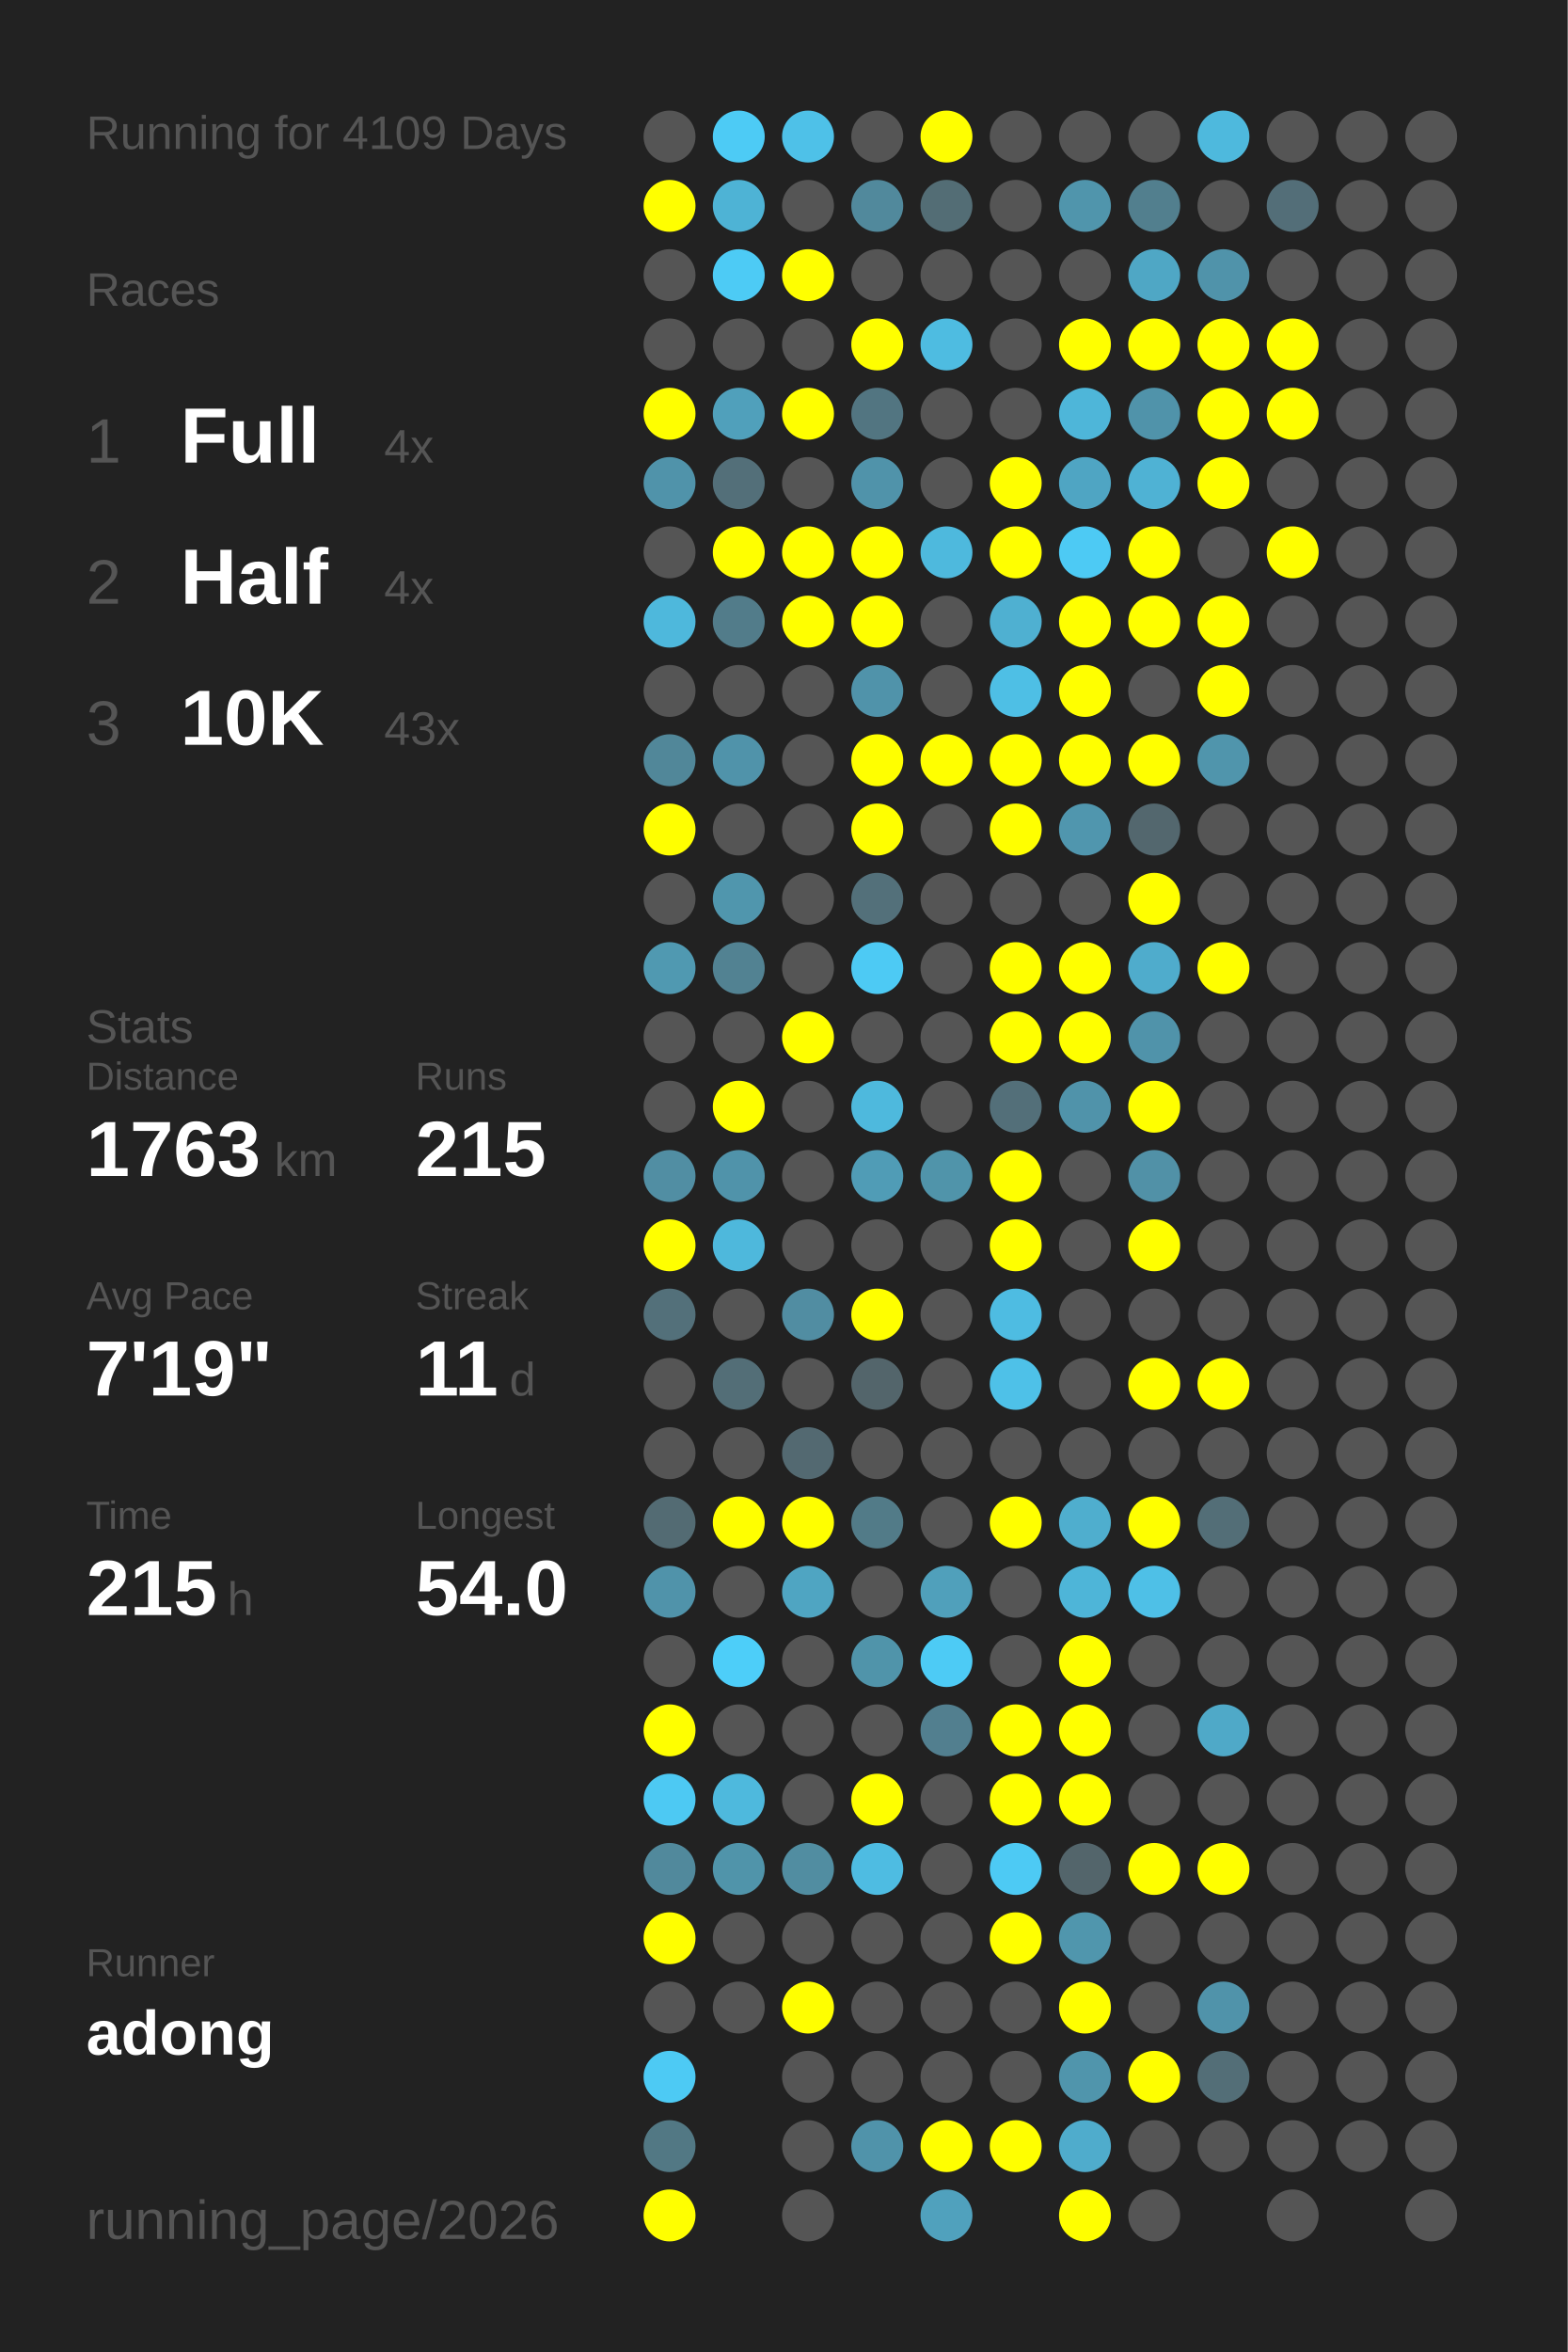
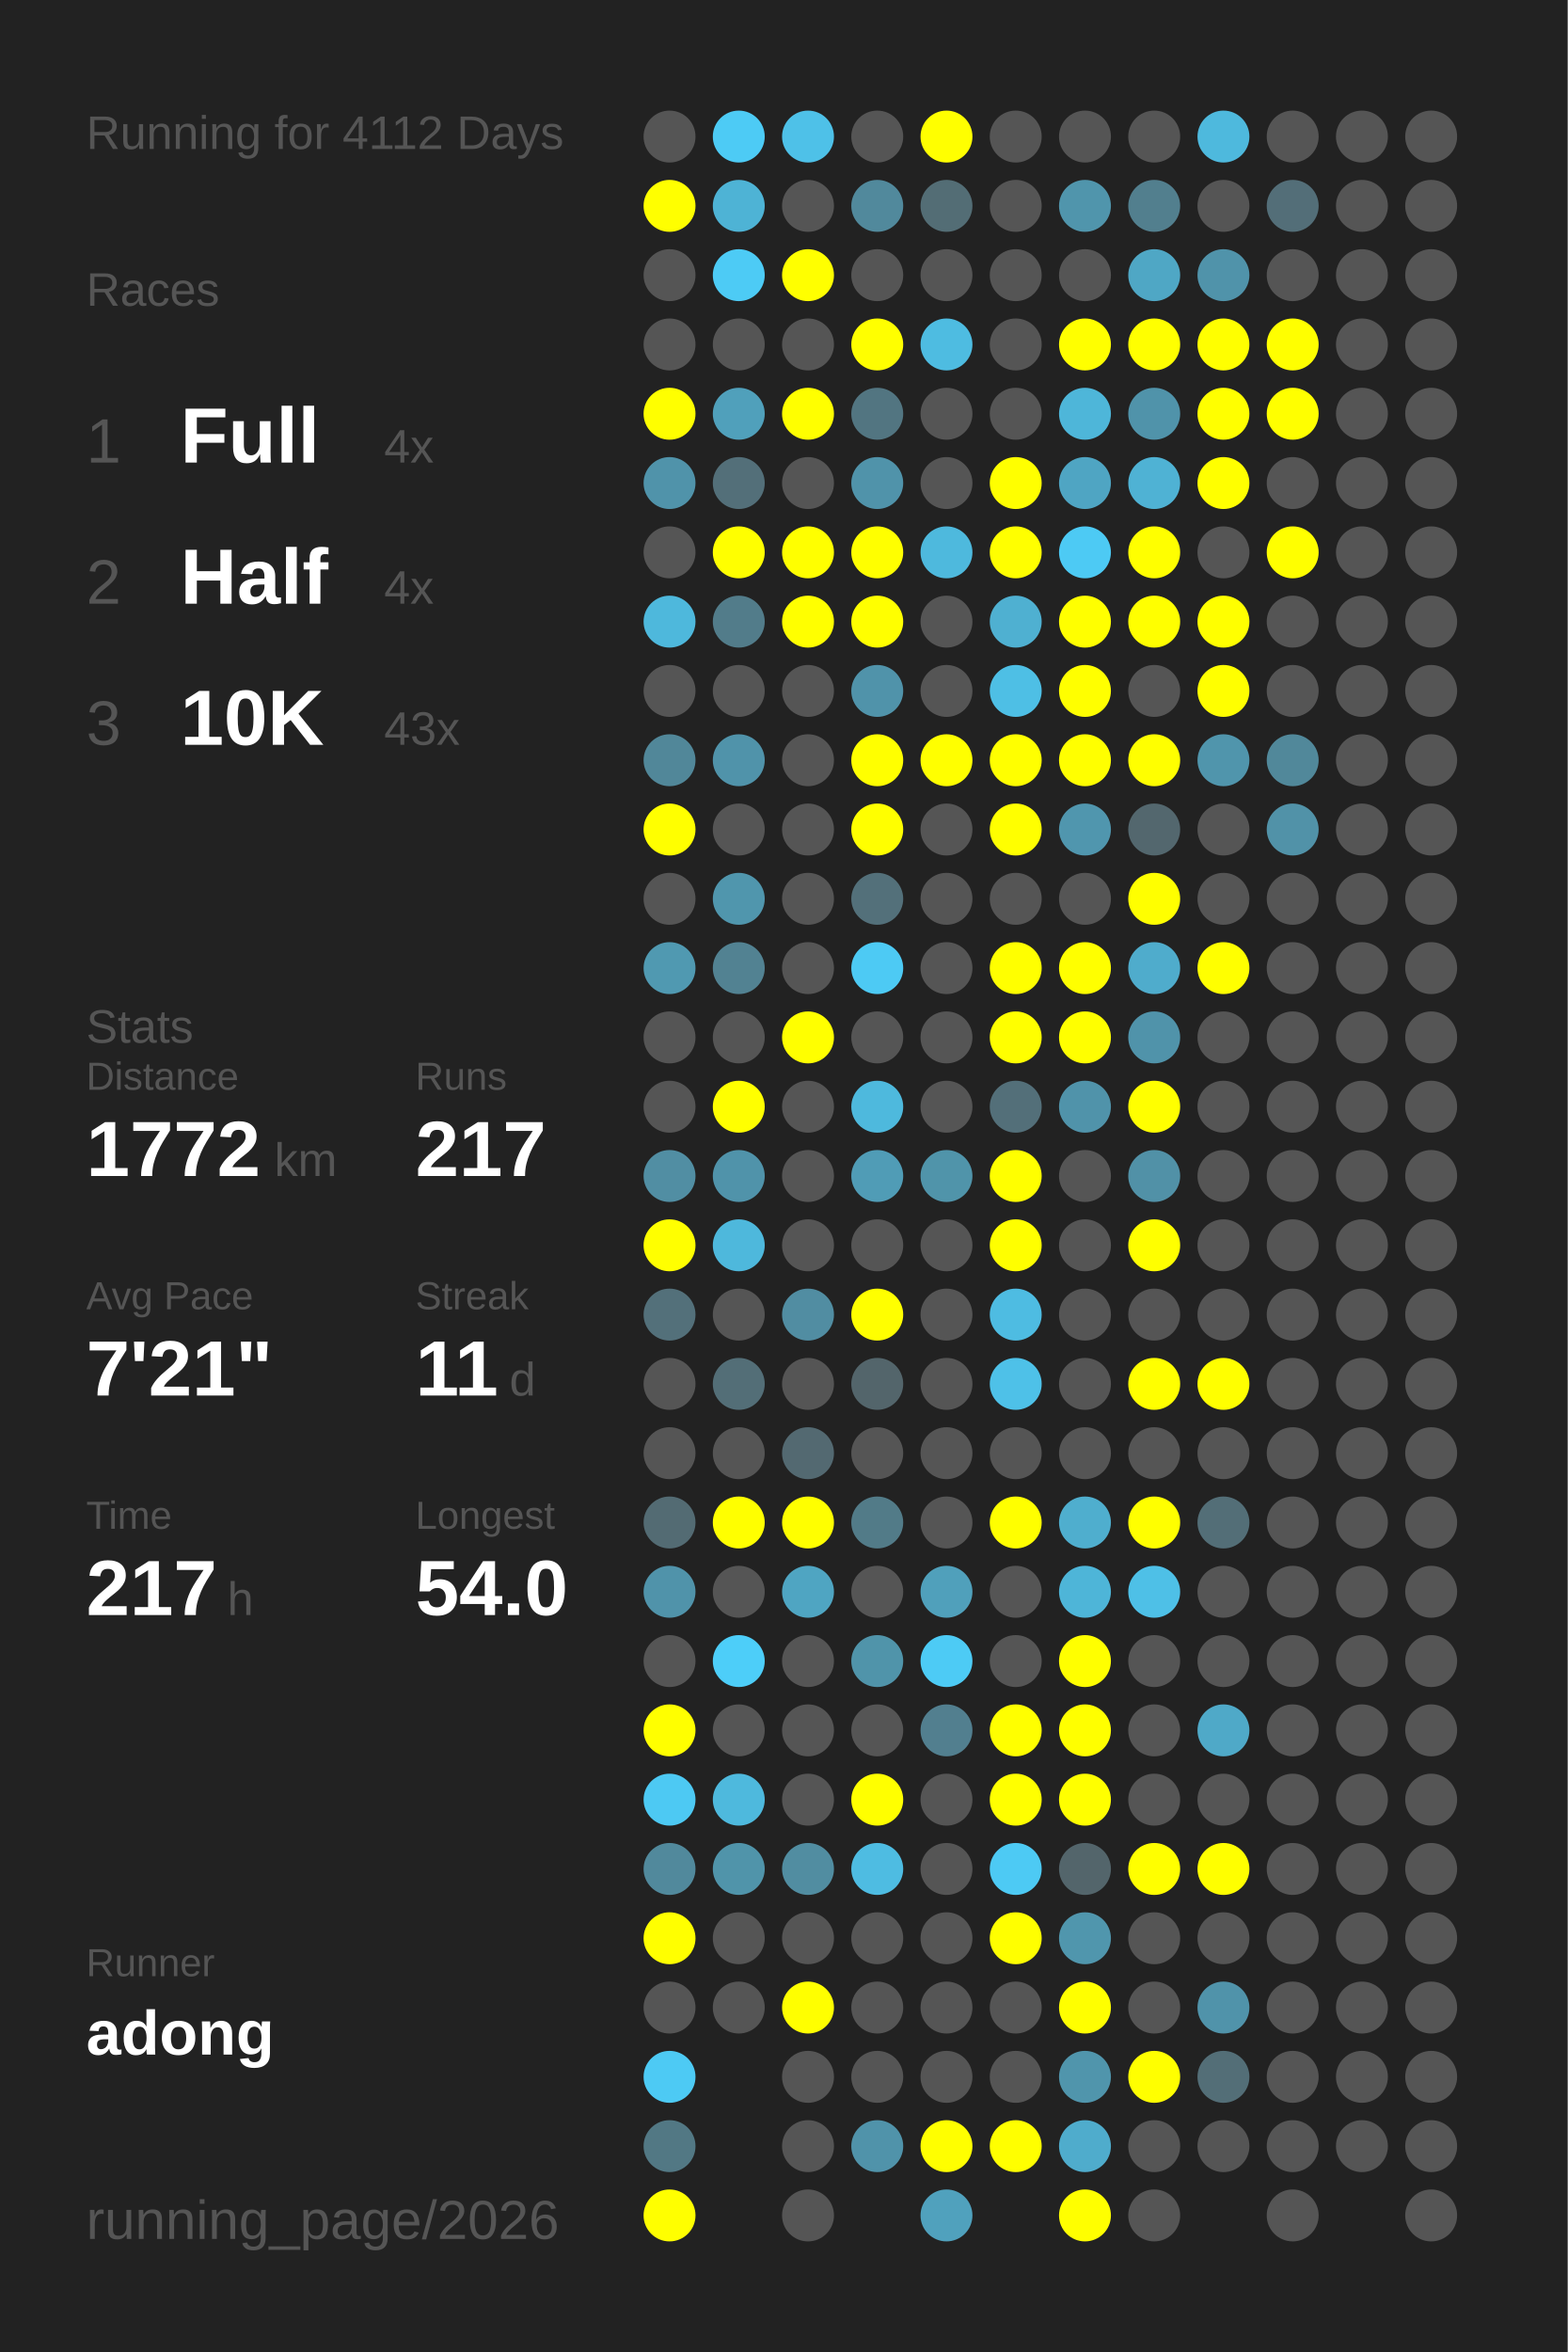
<svg xmlns="http://www.w3.org/2000/svg" baseProfile="full" height="300mm" version="1.1" viewBox="0,0,200,300" width="200mm">
  <defs />
  <rect fill="#222222" height="300" width="200" x="0" y="0" />
-   <text fill="#555555" style="font-size:6px; font-family:Arial;" x="11" y="19">Running for 4109 Days</text>
+   <text fill="#555555" style="font-size:6px; font-family:Arial;" x="11" y="19">Running for 4112 Days</text>
  <text fill="#555555" style="font-size:6px; font-family:Arial;" x="11" y="39">Races</text>
  <text fill="#555555" style="font-size:8px; font-family:Arial;" x="11" y="59">1</text>
  <text fill="#FFFFFF" style="font-size:10px; font-family:Arial; font-weight:bold;" x="23" y="59">Full</text>
  <text fill="#555555" style="font-size:6px; font-family:Arial;" x="49" y="59">4x</text>
  <text fill="#555555" style="font-size:8px; font-family:Arial;" x="11" y="77">2</text>
  <text fill="#FFFFFF" style="font-size:10px; font-family:Arial; font-weight:bold;" x="23" y="77">Half</text>
  <text fill="#555555" style="font-size:6px; font-family:Arial;" x="49" y="77">4x</text>
  <text fill="#555555" style="font-size:8px; font-family:Arial;" x="11" y="95">3</text>
  <text fill="#FFFFFF" style="font-size:10px; font-family:Arial; font-weight:bold;" x="23" y="95">10K</text>
  <text fill="#555555" style="font-size:6px; font-family:Arial;" x="49" y="95">43x</text>
  <text fill="#555555" style="font-size:6px; font-family:Arial;" x="11" y="133">Stats</text>
  <text fill="#555555" style="font-size:5px; font-family:Arial;" x="11" y="139">Distance</text>
-   <text fill="#FFFFFF" style="font-size:10px; font-family:Arial; font-weight:bold;" x="11" y="150">1763</text>
+   <text fill="#FFFFFF" style="font-size:10px; font-family:Arial; font-weight:bold;" x="11" y="150">1772</text>
  <text fill="#555555" style="font-size:6px; font-family:Arial;" x="35" y="150">km</text>
  <text fill="#555555" style="font-size:5px; font-family:Arial;" x="53" y="139">Runs</text>
-   <text fill="#FFFFFF" style="font-size:10px; font-family:Arial; font-weight:bold;" x="53" y="150">215</text>
+   <text fill="#FFFFFF" style="font-size:10px; font-family:Arial; font-weight:bold;" x="53" y="150">217</text>
  <text fill="#555555" style="font-size:5px; font-family:Arial;" x="11" y="167">Avg Pace</text>
-   <text fill="#FFFFFF" style="font-size:10px; font-family:Arial; font-weight:bold;" x="11" y="178">7'19"</text>
+   <text fill="#FFFFFF" style="font-size:10px; font-family:Arial; font-weight:bold;" x="11" y="178">7'21"</text>
  <text fill="#555555" style="font-size:5px; font-family:Arial;" x="53" y="167">Streak</text>
  <text fill="#FFFFFF" style="font-size:10px; font-family:Arial; font-weight:bold;" x="53" y="178">11</text>
  <text fill="#555555" style="font-size:6px; font-family:Arial;" x="65" y="178">d</text>
  <text fill="#555555" style="font-size:5px; font-family:Arial;" x="11" y="195">Time</text>
-   <text fill="#FFFFFF" style="font-size:10px; font-family:Arial; font-weight:bold;" x="11" y="206">215</text>
+   <text fill="#FFFFFF" style="font-size:10px; font-family:Arial; font-weight:bold;" x="11" y="206">217</text>
  <text fill="#555555" style="font-size:6px; font-family:Arial;" x="29" y="206">h</text>
  <text fill="#555555" style="font-size:5px; font-family:Arial;" x="53" y="195">Longest</text>
  <text fill="#FFFFFF" style="font-size:10px; font-family:Arial; font-weight:bold;" x="53" y="206">54.0</text>
  <text fill="#555555" style="font-size:5px; font-family:Arial;" x="11" y="252.065">Runner</text>
  <text fill="#FFFFFF" style="font-size:8px; font-family:Arial; font-weight:bold;" x="11" y="262.065">adong</text>
  <text fill="#555555" style="font-size:7px; font-family:Arial;" x="11" y="285.581">running_page/2026</text>
  <circle cx="85.417" cy="17.419" fill="#555555" r="3.312" />
  <circle cx="85.417" cy="26.258" fill="#FFFF00" r="3.312" />
  <circle cx="85.417" cy="35.097" fill="#555555" r="3.312" />
  <circle cx="85.417" cy="43.935" fill="#555555" r="3.312" />
  <circle cx="85.417" cy="52.774" fill="#FFFF00" r="3.312" />
  <circle cx="85.417" cy="61.613" fill="#5093aa" r="3.312" />
  <circle cx="85.417" cy="70.452" fill="#555555" r="3.312" />
  <circle cx="85.417" cy="79.29" fill="#4eb8dc" r="3.312" />
  <circle cx="85.417" cy="88.129" fill="#555555" r="3.312" />
  <circle cx="85.417" cy="96.968" fill="#518799" r="3.312" />
  <circle cx="85.417" cy="105.806" fill="#FFFF00" r="3.312" />
  <circle cx="85.417" cy="114.645" fill="#555555" r="3.312" />
  <circle cx="85.417" cy="123.484" fill="#5099b1" r="3.312" />
  <circle cx="85.417" cy="132.323" fill="#555555" r="3.312" />
  <circle cx="85.417" cy="141.161" fill="#555555" r="3.312" />
  <circle cx="85.417" cy="150" fill="#518ea3" r="3.312" />
  <circle cx="85.417" cy="158.839" fill="#FFFF00" r="3.312" />
  <circle cx="85.417" cy="167.677" fill="#53707a" r="3.312" />
  <circle cx="85.417" cy="176.516" fill="#555555" r="3.312" />
  <circle cx="85.417" cy="185.355" fill="#555555" r="3.312" />
  <circle cx="85.417" cy="194.194" fill="#536b73" r="3.312" />
  <circle cx="85.417" cy="203.032" fill="#5093aa" r="3.312" />
  <circle cx="85.417" cy="211.871" fill="#555555" r="3.312" />
  <circle cx="85.417" cy="220.71" fill="#FFFF00" r="3.312" />
  <circle cx="85.417" cy="229.548" fill="#4dc9f3" r="3.312" />
  <circle cx="85.417" cy="238.387" fill="#51899c" r="3.312" />
  <circle cx="85.417" cy="247.226" fill="#FFFF00" r="3.312" />
  <circle cx="85.417" cy="256.065" fill="#555555" r="3.312" />
  <circle cx="85.417" cy="264.903" fill="#4dcaf4" r="3.312" />
  <circle cx="85.417" cy="273.742" fill="#527884" r="3.312" />
  <circle cx="85.417" cy="282.581" fill="#FFFF00" r="3.312" />
  <circle cx="94.25" cy="17.419" fill="#4dcbf5" r="3.312" />
  <circle cx="94.25" cy="26.258" fill="#4eb3d5" r="3.312" />
  <circle cx="94.25" cy="35.097" fill="#4dcbf5" r="3.312" />
  <circle cx="94.25" cy="43.935" fill="#555555" r="3.312" />
  <circle cx="94.25" cy="52.774" fill="#50a0bb" r="3.312" />
  <circle cx="94.25" cy="61.613" fill="#536f79" r="3.312" />
  <circle cx="94.25" cy="70.452" fill="#FFFF00" r="3.312" />
  <circle cx="94.25" cy="79.29" fill="#527c8a" r="3.312" />
  <circle cx="94.25" cy="88.129" fill="#555555" r="3.312" />
  <circle cx="94.25" cy="96.968" fill="#5093aa" r="3.312" />
  <circle cx="94.25" cy="105.806" fill="#555555" r="3.312" />
  <circle cx="94.25" cy="114.645" fill="#5096ad" r="3.312" />
  <circle cx="94.25" cy="123.484" fill="#528292" r="3.312" />
  <circle cx="94.25" cy="132.323" fill="#555555" r="3.312" />
  <circle cx="94.25" cy="141.161" fill="#FFFF00" r="3.312" />
  <circle cx="94.25" cy="150" fill="#5093aa" r="3.312" />
  <circle cx="94.25" cy="158.839" fill="#4eb8dc" r="3.312" />
  <circle cx="94.25" cy="167.677" fill="#555555" r="3.312" />
  <circle cx="94.25" cy="176.516" fill="#536e77" r="3.312" />
  <circle cx="94.25" cy="185.355" fill="#555555" r="3.312" />
  <circle cx="94.25" cy="194.194" fill="#FFFF00" r="3.312" />
  <circle cx="94.25" cy="203.032" fill="#555555" r="3.312" />
  <circle cx="94.25" cy="211.871" fill="#4dcef9" r="3.312" />
  <circle cx="94.25" cy="220.71" fill="#555555" r="3.312" />
  <circle cx="94.25" cy="229.548" fill="#4eb9dd" r="3.312" />
  <circle cx="94.25" cy="238.387" fill="#5094aa" r="3.312" />
  <circle cx="94.25" cy="247.226" fill="#555555" r="3.312" />
  <circle cx="94.25" cy="256.065" fill="#555555" r="3.312" />
  <circle cx="103.083" cy="17.419" fill="#4ec1e8" r="3.312" />
  <circle cx="103.083" cy="26.258" fill="#555555" r="3.312" />
  <circle cx="103.083" cy="35.097" fill="#FFFF00" r="3.312" />
  <circle cx="103.083" cy="43.935" fill="#555555" r="3.312" />
  <circle cx="103.083" cy="52.774" fill="#FFFF00" r="3.312" />
  <circle cx="103.083" cy="61.613" fill="#555555" r="3.312" />
  <circle cx="103.083" cy="70.452" fill="#FFFF00" r="3.312" />
  <circle cx="103.083" cy="79.29" fill="#FFFF00" r="3.312" />
  <circle cx="103.083" cy="88.129" fill="#555555" r="3.312" />
  <circle cx="103.083" cy="96.968" fill="#555555" r="3.312" />
  <circle cx="103.083" cy="105.806" fill="#555555" r="3.312" />
  <circle cx="103.083" cy="114.645" fill="#555555" r="3.312" />
  <circle cx="103.083" cy="123.484" fill="#555555" r="3.312" />
  <circle cx="103.083" cy="132.323" fill="#FFFF00" r="3.312" />
  <circle cx="103.083" cy="141.161" fill="#555555" r="3.312" />
  <circle cx="103.083" cy="150" fill="#555555" r="3.312" />
  <circle cx="103.083" cy="158.839" fill="#555555" r="3.312" />
  <circle cx="103.083" cy="167.677" fill="#518da2" r="3.312" />
  <circle cx="103.083" cy="176.516" fill="#555555" r="3.312" />
  <circle cx="103.083" cy="185.355" fill="#536971" r="3.312" />
  <circle cx="103.083" cy="194.194" fill="#FFFF00" r="3.312" />
  <circle cx="103.083" cy="203.032" fill="#4fa5c2" r="3.312" />
  <circle cx="103.083" cy="211.871" fill="#555555" r="3.312" />
  <circle cx="103.083" cy="220.71" fill="#555555" r="3.312" />
  <circle cx="103.083" cy="229.548" fill="#555555" r="3.312" />
  <circle cx="103.083" cy="238.387" fill="#518da1" r="3.312" />
  <circle cx="103.083" cy="247.226" fill="#555555" r="3.312" />
  <circle cx="103.083" cy="256.065" fill="#FFFF00" r="3.312" />
  <circle cx="103.083" cy="264.903" fill="#555555" r="3.312" />
  <circle cx="103.083" cy="273.742" fill="#555555" r="3.312" />
  <circle cx="103.083" cy="282.581" fill="#555555" r="3.312" />
  <circle cx="111.917" cy="17.419" fill="#555555" r="3.312" />
  <circle cx="111.917" cy="26.258" fill="#51899c" r="3.312" />
  <circle cx="111.917" cy="35.097" fill="#555555" r="3.312" />
  <circle cx="111.917" cy="43.935" fill="#FFFF00" r="3.312" />
  <circle cx="111.917" cy="52.774" fill="#527581" r="3.312" />
  <circle cx="111.917" cy="61.613" fill="#5093aa" r="3.312" />
  <circle cx="111.917" cy="70.452" fill="#FFFF00" r="3.312" />
  <circle cx="111.917" cy="79.29" fill="#FFFF00" r="3.312" />
  <circle cx="111.917" cy="88.129" fill="#5093aa" r="3.312" />
  <circle cx="111.917" cy="96.968" fill="#FFFF00" r="3.312" />
  <circle cx="111.917" cy="105.806" fill="#FFFF00" r="3.312" />
  <circle cx="111.917" cy="114.645" fill="#53707a" r="3.312" />
  <circle cx="111.917" cy="123.484" fill="#4dcaf4" r="3.312" />
  <circle cx="111.917" cy="132.323" fill="#555555" r="3.312" />
  <circle cx="111.917" cy="141.161" fill="#4eb9dd" r="3.312" />
  <circle cx="111.917" cy="150" fill="#509cb6" r="3.312" />
  <circle cx="111.917" cy="158.839" fill="#555555" r="3.312" />
  <circle cx="111.917" cy="167.677" fill="#FFFF00" r="3.312" />
  <circle cx="111.917" cy="176.516" fill="#53656b" r="3.312" />
  <circle cx="111.917" cy="185.355" fill="#555555" r="3.312" />
  <circle cx="111.917" cy="194.194" fill="#527b88" r="3.312" />
  <circle cx="111.917" cy="203.032" fill="#555555" r="3.312" />
  <circle cx="111.917" cy="211.871" fill="#5094aa" r="3.312" />
  <circle cx="111.917" cy="220.71" fill="#555555" r="3.312" />
  <circle cx="111.917" cy="229.548" fill="#FFFF00" r="3.312" />
  <circle cx="111.917" cy="238.387" fill="#4ebce2" r="3.312" />
  <circle cx="111.917" cy="247.226" fill="#555555" r="3.312" />
  <circle cx="111.917" cy="256.065" fill="#555555" r="3.312" />
  <circle cx="111.917" cy="264.903" fill="#555555" r="3.312" />
  <circle cx="111.917" cy="273.742" fill="#5093aa" r="3.312" />
  <circle cx="120.75" cy="17.419" fill="#FFFF00" r="3.312" />
  <circle cx="120.75" cy="26.258" fill="#536d75" r="3.312" />
  <circle cx="120.75" cy="35.097" fill="#555555" r="3.312" />
  <circle cx="120.75" cy="43.935" fill="#4ebce1" r="3.312" />
  <circle cx="120.75" cy="52.774" fill="#555555" r="3.312" />
  <circle cx="120.75" cy="61.613" fill="#555555" r="3.312" />
  <circle cx="120.75" cy="70.452" fill="#4eb9dd" r="3.312" />
  <circle cx="120.75" cy="79.29" fill="#555555" r="3.312" />
  <circle cx="120.75" cy="88.129" fill="#555555" r="3.312" />
  <circle cx="120.75" cy="96.968" fill="#FFFF00" r="3.312" />
  <circle cx="120.75" cy="105.806" fill="#555555" r="3.312" />
  <circle cx="120.75" cy="114.645" fill="#555555" r="3.312" />
  <circle cx="120.75" cy="123.484" fill="#555555" r="3.312" />
  <circle cx="120.75" cy="132.323" fill="#555555" r="3.312" />
  <circle cx="120.75" cy="141.161" fill="#555555" r="3.312" />
  <circle cx="120.75" cy="150" fill="#5094aa" r="3.312" />
  <circle cx="120.75" cy="158.839" fill="#555555" r="3.312" />
  <circle cx="120.75" cy="167.677" fill="#555555" r="3.312" />
  <circle cx="120.75" cy="176.516" fill="#555555" r="3.312" />
  <circle cx="120.75" cy="185.355" fill="#555555" r="3.312" />
  <circle cx="120.75" cy="194.194" fill="#555555" r="3.312" />
  <circle cx="120.75" cy="203.032" fill="#50a0bb" r="3.312" />
  <circle cx="120.75" cy="211.871" fill="#4dcbf5" r="3.312" />
  <circle cx="120.75" cy="220.71" fill="#527f8f" r="3.312" />
  <circle cx="120.75" cy="229.548" fill="#555555" r="3.312" />
  <circle cx="120.75" cy="238.387" fill="#555555" r="3.312" />
  <circle cx="120.75" cy="247.226" fill="#555555" r="3.312" />
  <circle cx="120.75" cy="256.065" fill="#555555" r="3.312" />
  <circle cx="120.75" cy="264.903" fill="#555555" r="3.312" />
  <circle cx="120.75" cy="273.742" fill="#FFFF00" r="3.312" />
  <circle cx="120.75" cy="282.581" fill="#50a1bd" r="3.312" />
  <circle cx="129.583" cy="17.419" fill="#555555" r="3.312" />
  <circle cx="129.583" cy="26.258" fill="#555555" r="3.312" />
  <circle cx="129.583" cy="35.097" fill="#555555" r="3.312" />
  <circle cx="129.583" cy="43.935" fill="#555555" r="3.312" />
  <circle cx="129.583" cy="52.774" fill="#555555" r="3.312" />
  <circle cx="129.583" cy="61.613" fill="#FFFF00" r="3.312" />
  <circle cx="129.583" cy="70.452" fill="#FFFF00" r="3.312" />
  <circle cx="129.583" cy="79.29" fill="#4fb0d1" r="3.312" />
  <circle cx="129.583" cy="88.129" fill="#4ebfe5" r="3.312" />
  <circle cx="129.583" cy="96.968" fill="#FFFF00" r="3.312" />
  <circle cx="129.583" cy="105.806" fill="#FFFF00" r="3.312" />
  <circle cx="129.583" cy="114.645" fill="#555555" r="3.312" />
  <circle cx="129.583" cy="123.484" fill="#FFFF00" r="3.312" />
  <circle cx="129.583" cy="132.323" fill="#FFFF00" r="3.312" />
  <circle cx="129.583" cy="141.161" fill="#536f79" r="3.312" />
  <circle cx="129.583" cy="150" fill="#FFFF00" r="3.312" />
  <circle cx="129.583" cy="158.839" fill="#FFFF00" r="3.312" />
  <circle cx="129.583" cy="167.677" fill="#4ebce2" r="3.312" />
  <circle cx="129.583" cy="176.516" fill="#4ec1e8" r="3.312" />
  <circle cx="129.583" cy="185.355" fill="#555555" r="3.312" />
  <circle cx="129.583" cy="194.194" fill="#FFFF00" r="3.312" />
  <circle cx="129.583" cy="203.032" fill="#555555" r="3.312" />
  <circle cx="129.583" cy="211.871" fill="#555555" r="3.312" />
  <circle cx="129.583" cy="220.71" fill="#FFFF00" r="3.312" />
  <circle cx="129.583" cy="229.548" fill="#FFFF00" r="3.312" />
  <circle cx="129.583" cy="238.387" fill="#4dcaf4" r="3.312" />
  <circle cx="129.583" cy="247.226" fill="#FFFF00" r="3.312" />
  <circle cx="129.583" cy="256.065" fill="#555555" r="3.312" />
  <circle cx="129.583" cy="264.903" fill="#555555" r="3.312" />
  <circle cx="129.583" cy="273.742" fill="#FFFF00" r="3.312" />
  <circle cx="138.417" cy="17.419" fill="#555555" r="3.312" />
  <circle cx="138.417" cy="26.258" fill="#5095ac" r="3.312" />
  <circle cx="138.417" cy="35.097" fill="#555555" r="3.312" />
  <circle cx="138.417" cy="43.935" fill="#FFFF00" r="3.312" />
  <circle cx="138.417" cy="52.774" fill="#4eb6d9" r="3.312" />
  <circle cx="138.417" cy="61.613" fill="#4fa5c3" r="3.312" />
  <circle cx="138.417" cy="70.452" fill="#4dcaf4" r="3.312" />
  <circle cx="138.417" cy="79.29" fill="#FFFF00" r="3.312" />
  <circle cx="138.417" cy="88.129" fill="#FFFF00" r="3.312" />
  <circle cx="138.417" cy="96.968" fill="#FFFF00" r="3.312" />
  <circle cx="138.417" cy="105.806" fill="#5096ae" r="3.312" />
  <circle cx="138.417" cy="114.645" fill="#555555" r="3.312" />
  <circle cx="138.417" cy="123.484" fill="#FFFF00" r="3.312" />
  <circle cx="138.417" cy="132.323" fill="#FFFF00" r="3.312" />
  <circle cx="138.417" cy="141.161" fill="#5093aa" r="3.312" />
  <circle cx="138.417" cy="150" fill="#555555" r="3.312" />
  <circle cx="138.417" cy="158.839" fill="#555555" r="3.312" />
  <circle cx="138.417" cy="167.677" fill="#555555" r="3.312" />
  <circle cx="138.417" cy="176.516" fill="#555555" r="3.312" />
  <circle cx="138.417" cy="185.355" fill="#555555" r="3.312" />
  <circle cx="138.417" cy="194.194" fill="#4faece" r="3.312" />
  <circle cx="138.417" cy="203.032" fill="#4eb5d8" r="3.312" />
  <circle cx="138.417" cy="211.871" fill="#FFFF00" r="3.312" />
  <circle cx="138.417" cy="220.71" fill="#FFFF00" r="3.312" />
  <circle cx="138.417" cy="229.548" fill="#FFFF00" r="3.312" />
  <circle cx="138.417" cy="238.387" fill="#53656b" r="3.312" />
  <circle cx="138.417" cy="247.226" fill="#5096ad" r="3.312" />
  <circle cx="138.417" cy="256.065" fill="#FFFF00" r="3.312" />
  <circle cx="138.417" cy="264.903" fill="#5095ac" r="3.312" />
  <circle cx="138.417" cy="273.742" fill="#4faccc" r="3.312" />
  <circle cx="138.417" cy="282.581" fill="#FFFF00" r="3.312" />
  <circle cx="147.25" cy="17.419" fill="#555555" r="3.312" />
  <circle cx="147.25" cy="26.258" fill="#527f8e" r="3.312" />
  <circle cx="147.25" cy="35.097" fill="#4fa7c5" r="3.312" />
  <circle cx="147.25" cy="43.935" fill="#FFFF00" r="3.312" />
  <circle cx="147.25" cy="52.774" fill="#5093aa" r="3.312" />
  <circle cx="147.25" cy="61.613" fill="#4fb2d4" r="3.312" />
  <circle cx="147.25" cy="70.452" fill="#FFFF00" r="3.312" />
  <circle cx="147.25" cy="79.29" fill="#FFFF00" r="3.312" />
  <circle cx="147.25" cy="88.129" fill="#555555" r="3.312" />
  <circle cx="147.25" cy="96.968" fill="#FFFF00" r="3.312" />
  <circle cx="147.25" cy="105.806" fill="#53676e" r="3.312" />
  <circle cx="147.25" cy="114.645" fill="#FFFF00" r="3.312" />
  <circle cx="147.25" cy="123.484" fill="#4faccc" r="3.312" />
  <circle cx="147.25" cy="132.323" fill="#5093aa" r="3.312" />
  <circle cx="147.25" cy="141.161" fill="#FFFF00" r="3.312" />
  <circle cx="147.25" cy="150" fill="#5191a7" r="3.312" />
  <circle cx="147.25" cy="158.839" fill="#FFFF00" r="3.312" />
  <circle cx="147.25" cy="167.677" fill="#555555" r="3.312" />
  <circle cx="147.25" cy="176.516" fill="#FFFF00" r="3.312" />
  <circle cx="147.25" cy="185.355" fill="#555555" r="3.312" />
  <circle cx="147.25" cy="194.194" fill="#FFFF00" r="3.312" />
  <circle cx="147.25" cy="203.032" fill="#4ec0e7" r="3.312" />
  <circle cx="147.25" cy="211.871" fill="#555555" r="3.312" />
  <circle cx="147.25" cy="220.71" fill="#555555" r="3.312" />
  <circle cx="147.25" cy="229.548" fill="#555555" r="3.312" />
  <circle cx="147.25" cy="238.387" fill="#FFFF00" r="3.312" />
  <circle cx="147.25" cy="247.226" fill="#555555" r="3.312" />
  <circle cx="147.25" cy="256.065" fill="#555555" r="3.312" />
  <circle cx="147.25" cy="264.903" fill="#FFFF00" r="3.312" />
  <circle cx="147.25" cy="273.742" fill="#555555" r="3.312" />
  <circle cx="147.25" cy="282.581" fill="#555555" r="3.312" />
  <circle cx="156.083" cy="17.419" fill="#4eb9dd" r="3.312" />
  <circle cx="156.083" cy="26.258" fill="#555555" r="3.312" />
  <circle cx="156.083" cy="35.097" fill="#5093aa" r="3.312" />
  <circle cx="156.083" cy="43.935" fill="#FFFF00" r="3.312" />
  <circle cx="156.083" cy="52.774" fill="#FFFF00" r="3.312" />
  <circle cx="156.083" cy="61.613" fill="#FFFF00" r="3.312" />
  <circle cx="156.083" cy="70.452" fill="#555555" r="3.312" />
  <circle cx="156.083" cy="79.29" fill="#FFFF00" r="3.312" />
  <circle cx="156.083" cy="88.129" fill="#FFFF00" r="3.312" />
  <circle cx="156.083" cy="96.968" fill="#5095ac" r="3.312" />
  <circle cx="156.083" cy="105.806" fill="#555555" r="3.312" />
  <circle cx="156.083" cy="114.645" fill="#555555" r="3.312" />
  <circle cx="156.083" cy="123.484" fill="#FFFF00" r="3.312" />
  <circle cx="156.083" cy="132.323" fill="#555555" r="3.312" />
  <circle cx="156.083" cy="141.161" fill="#555555" r="3.312" />
  <circle cx="156.083" cy="150" fill="#555555" r="3.312" />
  <circle cx="156.083" cy="158.839" fill="#555555" r="3.312" />
  <circle cx="156.083" cy="167.677" fill="#555555" r="3.312" />
  <circle cx="156.083" cy="176.516" fill="#FFFF00" r="3.312" />
  <circle cx="156.083" cy="185.355" fill="#555555" r="3.312" />
  <circle cx="156.083" cy="194.194" fill="#536e77" r="3.312" />
  <circle cx="156.083" cy="203.032" fill="#555555" r="3.312" />
  <circle cx="156.083" cy="211.871" fill="#555555" r="3.312" />
  <circle cx="156.083" cy="220.71" fill="#4fa9c8" r="3.312" />
  <circle cx="156.083" cy="229.548" fill="#555555" r="3.312" />
  <circle cx="156.083" cy="238.387" fill="#FFFF00" r="3.312" />
  <circle cx="156.083" cy="247.226" fill="#555555" r="3.312" />
  <circle cx="156.083" cy="256.065" fill="#5093aa" r="3.312" />
  <circle cx="156.083" cy="264.903" fill="#536e77" r="3.312" />
  <circle cx="156.083" cy="273.742" fill="#555555" r="3.312" />
  <circle cx="164.917" cy="17.419" fill="#555555" r="3.312" />
  <circle cx="164.917" cy="26.258" fill="#536e78" r="3.312" />
  <circle cx="164.917" cy="35.097" fill="#555555" r="3.312" />
  <circle cx="164.917" cy="43.935" fill="#FFFF00" r="3.312" />
  <circle cx="164.917" cy="52.774" fill="#FFFF00" r="3.312" />
  <circle cx="164.917" cy="61.613" fill="#555555" r="3.312" />
  <circle cx="164.917" cy="70.452" fill="#FFFF00" r="3.312" />
  <circle cx="164.917" cy="79.29" fill="#555555" r="3.312" />
  <circle cx="164.917" cy="88.129" fill="#555555" r="3.312" />
-   <circle cx="164.917" cy="96.968" fill="#555555" r="3.312" />
-   <circle cx="164.917" cy="105.806" fill="#555555" r="3.312" />
+   <circle cx="164.917" cy="96.968" fill="#51889a" r="3.312" />
+   <circle cx="164.917" cy="105.806" fill="#5192a8" r="3.312" />
  <circle cx="164.917" cy="114.645" fill="#555555" r="3.312" />
  <circle cx="164.917" cy="123.484" fill="#555555" r="3.312" />
  <circle cx="164.917" cy="132.323" fill="#555555" r="3.312" />
  <circle cx="164.917" cy="141.161" fill="#555555" r="3.312" />
  <circle cx="164.917" cy="150" fill="#555555" r="3.312" />
  <circle cx="164.917" cy="158.839" fill="#555555" r="3.312" />
  <circle cx="164.917" cy="167.677" fill="#555555" r="3.312" />
  <circle cx="164.917" cy="176.516" fill="#555555" r="3.312" />
  <circle cx="164.917" cy="185.355" fill="#555555" r="3.312" />
  <circle cx="164.917" cy="194.194" fill="#555555" r="3.312" />
  <circle cx="164.917" cy="203.032" fill="#555555" r="3.312" />
  <circle cx="164.917" cy="211.871" fill="#555555" r="3.312" />
  <circle cx="164.917" cy="220.71" fill="#555555" r="3.312" />
  <circle cx="164.917" cy="229.548" fill="#555555" r="3.312" />
  <circle cx="164.917" cy="238.387" fill="#555555" r="3.312" />
  <circle cx="164.917" cy="247.226" fill="#555555" r="3.312" />
  <circle cx="164.917" cy="256.065" fill="#555555" r="3.312" />
  <circle cx="164.917" cy="264.903" fill="#555555" r="3.312" />
  <circle cx="164.917" cy="273.742" fill="#555555" r="3.312" />
  <circle cx="164.917" cy="282.581" fill="#555555" r="3.312" />
  <circle cx="173.75" cy="17.419" fill="#555555" r="3.312" />
  <circle cx="173.75" cy="26.258" fill="#555555" r="3.312" />
  <circle cx="173.75" cy="35.097" fill="#555555" r="3.312" />
  <circle cx="173.75" cy="43.935" fill="#555555" r="3.312" />
  <circle cx="173.75" cy="52.774" fill="#555555" r="3.312" />
  <circle cx="173.75" cy="61.613" fill="#555555" r="3.312" />
  <circle cx="173.75" cy="70.452" fill="#555555" r="3.312" />
  <circle cx="173.75" cy="79.29" fill="#555555" r="3.312" />
  <circle cx="173.75" cy="88.129" fill="#555555" r="3.312" />
  <circle cx="173.75" cy="96.968" fill="#555555" r="3.312" />
  <circle cx="173.75" cy="105.806" fill="#555555" r="3.312" />
  <circle cx="173.75" cy="114.645" fill="#555555" r="3.312" />
  <circle cx="173.75" cy="123.484" fill="#555555" r="3.312" />
  <circle cx="173.75" cy="132.323" fill="#555555" r="3.312" />
  <circle cx="173.75" cy="141.161" fill="#555555" r="3.312" />
  <circle cx="173.75" cy="150" fill="#555555" r="3.312" />
  <circle cx="173.75" cy="158.839" fill="#555555" r="3.312" />
  <circle cx="173.75" cy="167.677" fill="#555555" r="3.312" />
  <circle cx="173.75" cy="176.516" fill="#555555" r="3.312" />
  <circle cx="173.75" cy="185.355" fill="#555555" r="3.312" />
  <circle cx="173.75" cy="194.194" fill="#555555" r="3.312" />
  <circle cx="173.75" cy="203.032" fill="#555555" r="3.312" />
  <circle cx="173.75" cy="211.871" fill="#555555" r="3.312" />
  <circle cx="173.75" cy="220.71" fill="#555555" r="3.312" />
  <circle cx="173.75" cy="229.548" fill="#555555" r="3.312" />
  <circle cx="173.75" cy="238.387" fill="#555555" r="3.312" />
  <circle cx="173.75" cy="247.226" fill="#555555" r="3.312" />
  <circle cx="173.75" cy="256.065" fill="#555555" r="3.312" />
  <circle cx="173.75" cy="264.903" fill="#555555" r="3.312" />
  <circle cx="173.75" cy="273.742" fill="#555555" r="3.312" />
  <circle cx="182.583" cy="17.419" fill="#555555" r="3.312" />
  <circle cx="182.583" cy="26.258" fill="#555555" r="3.312" />
  <circle cx="182.583" cy="35.097" fill="#555555" r="3.312" />
  <circle cx="182.583" cy="43.935" fill="#555555" r="3.312" />
  <circle cx="182.583" cy="52.774" fill="#555555" r="3.312" />
  <circle cx="182.583" cy="61.613" fill="#555555" r="3.312" />
  <circle cx="182.583" cy="70.452" fill="#555555" r="3.312" />
  <circle cx="182.583" cy="79.29" fill="#555555" r="3.312" />
  <circle cx="182.583" cy="88.129" fill="#555555" r="3.312" />
  <circle cx="182.583" cy="96.968" fill="#555555" r="3.312" />
  <circle cx="182.583" cy="105.806" fill="#555555" r="3.312" />
  <circle cx="182.583" cy="114.645" fill="#555555" r="3.312" />
  <circle cx="182.583" cy="123.484" fill="#555555" r="3.312" />
  <circle cx="182.583" cy="132.323" fill="#555555" r="3.312" />
  <circle cx="182.583" cy="141.161" fill="#555555" r="3.312" />
  <circle cx="182.583" cy="150" fill="#555555" r="3.312" />
  <circle cx="182.583" cy="158.839" fill="#555555" r="3.312" />
  <circle cx="182.583" cy="167.677" fill="#555555" r="3.312" />
  <circle cx="182.583" cy="176.516" fill="#555555" r="3.312" />
  <circle cx="182.583" cy="185.355" fill="#555555" r="3.312" />
  <circle cx="182.583" cy="194.194" fill="#555555" r="3.312" />
  <circle cx="182.583" cy="203.032" fill="#555555" r="3.312" />
  <circle cx="182.583" cy="211.871" fill="#555555" r="3.312" />
  <circle cx="182.583" cy="220.71" fill="#555555" r="3.312" />
  <circle cx="182.583" cy="229.548" fill="#555555" r="3.312" />
  <circle cx="182.583" cy="238.387" fill="#555555" r="3.312" />
  <circle cx="182.583" cy="247.226" fill="#555555" r="3.312" />
  <circle cx="182.583" cy="256.065" fill="#555555" r="3.312" />
  <circle cx="182.583" cy="264.903" fill="#555555" r="3.312" />
  <circle cx="182.583" cy="273.742" fill="#555555" r="3.312" />
  <circle cx="182.583" cy="282.581" fill="#555555" r="3.312" />
</svg>
